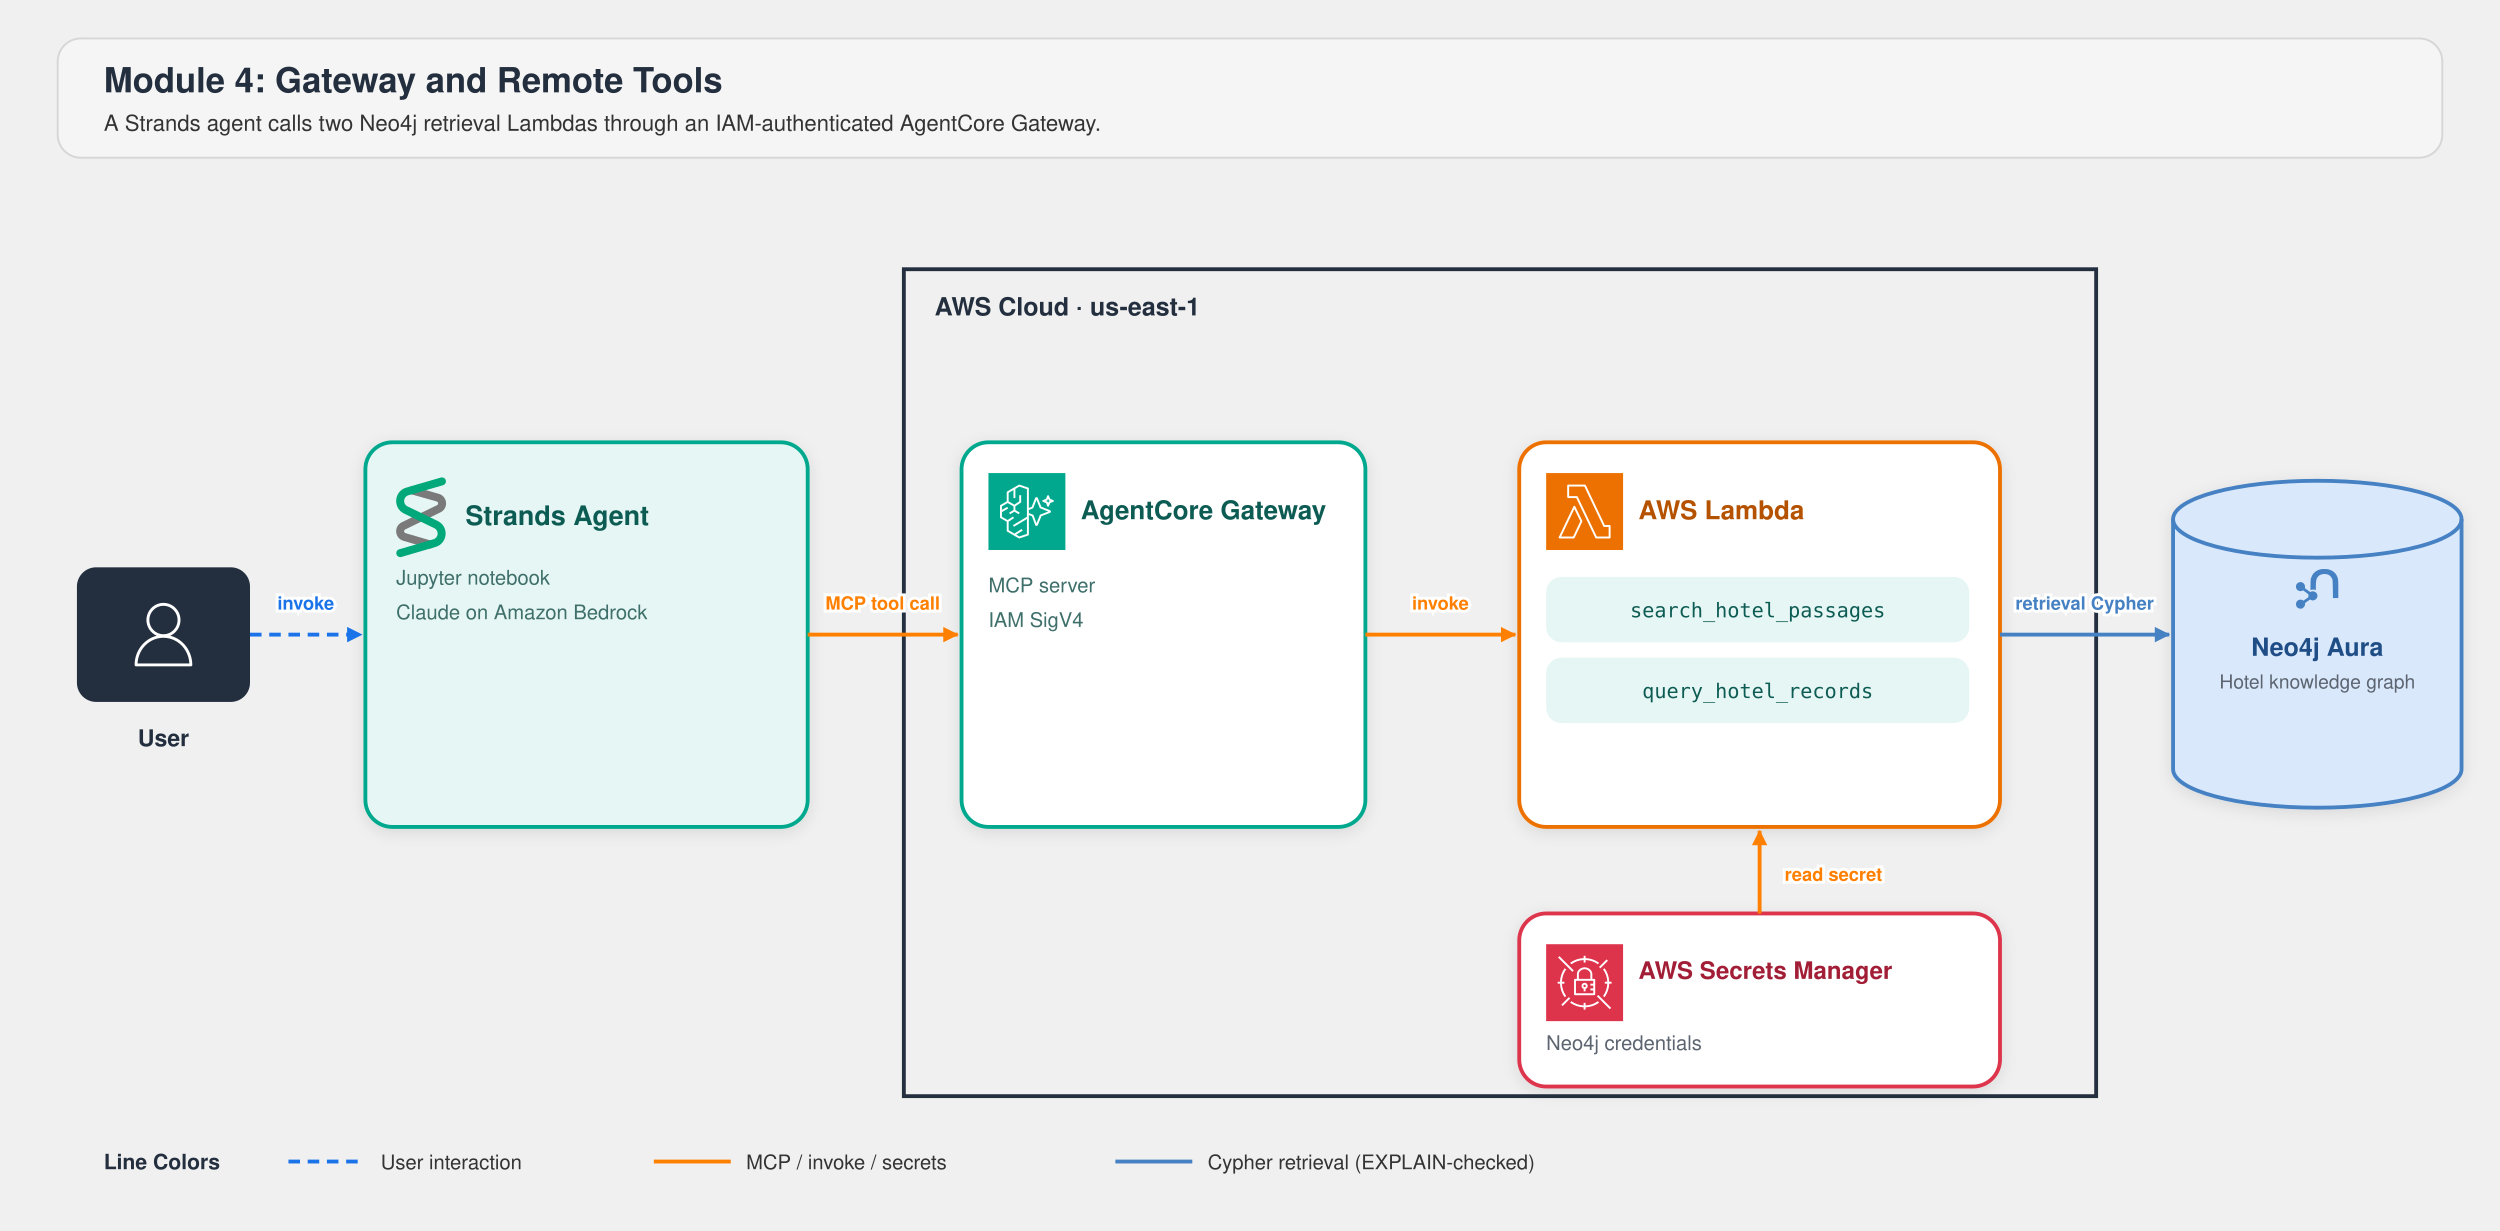
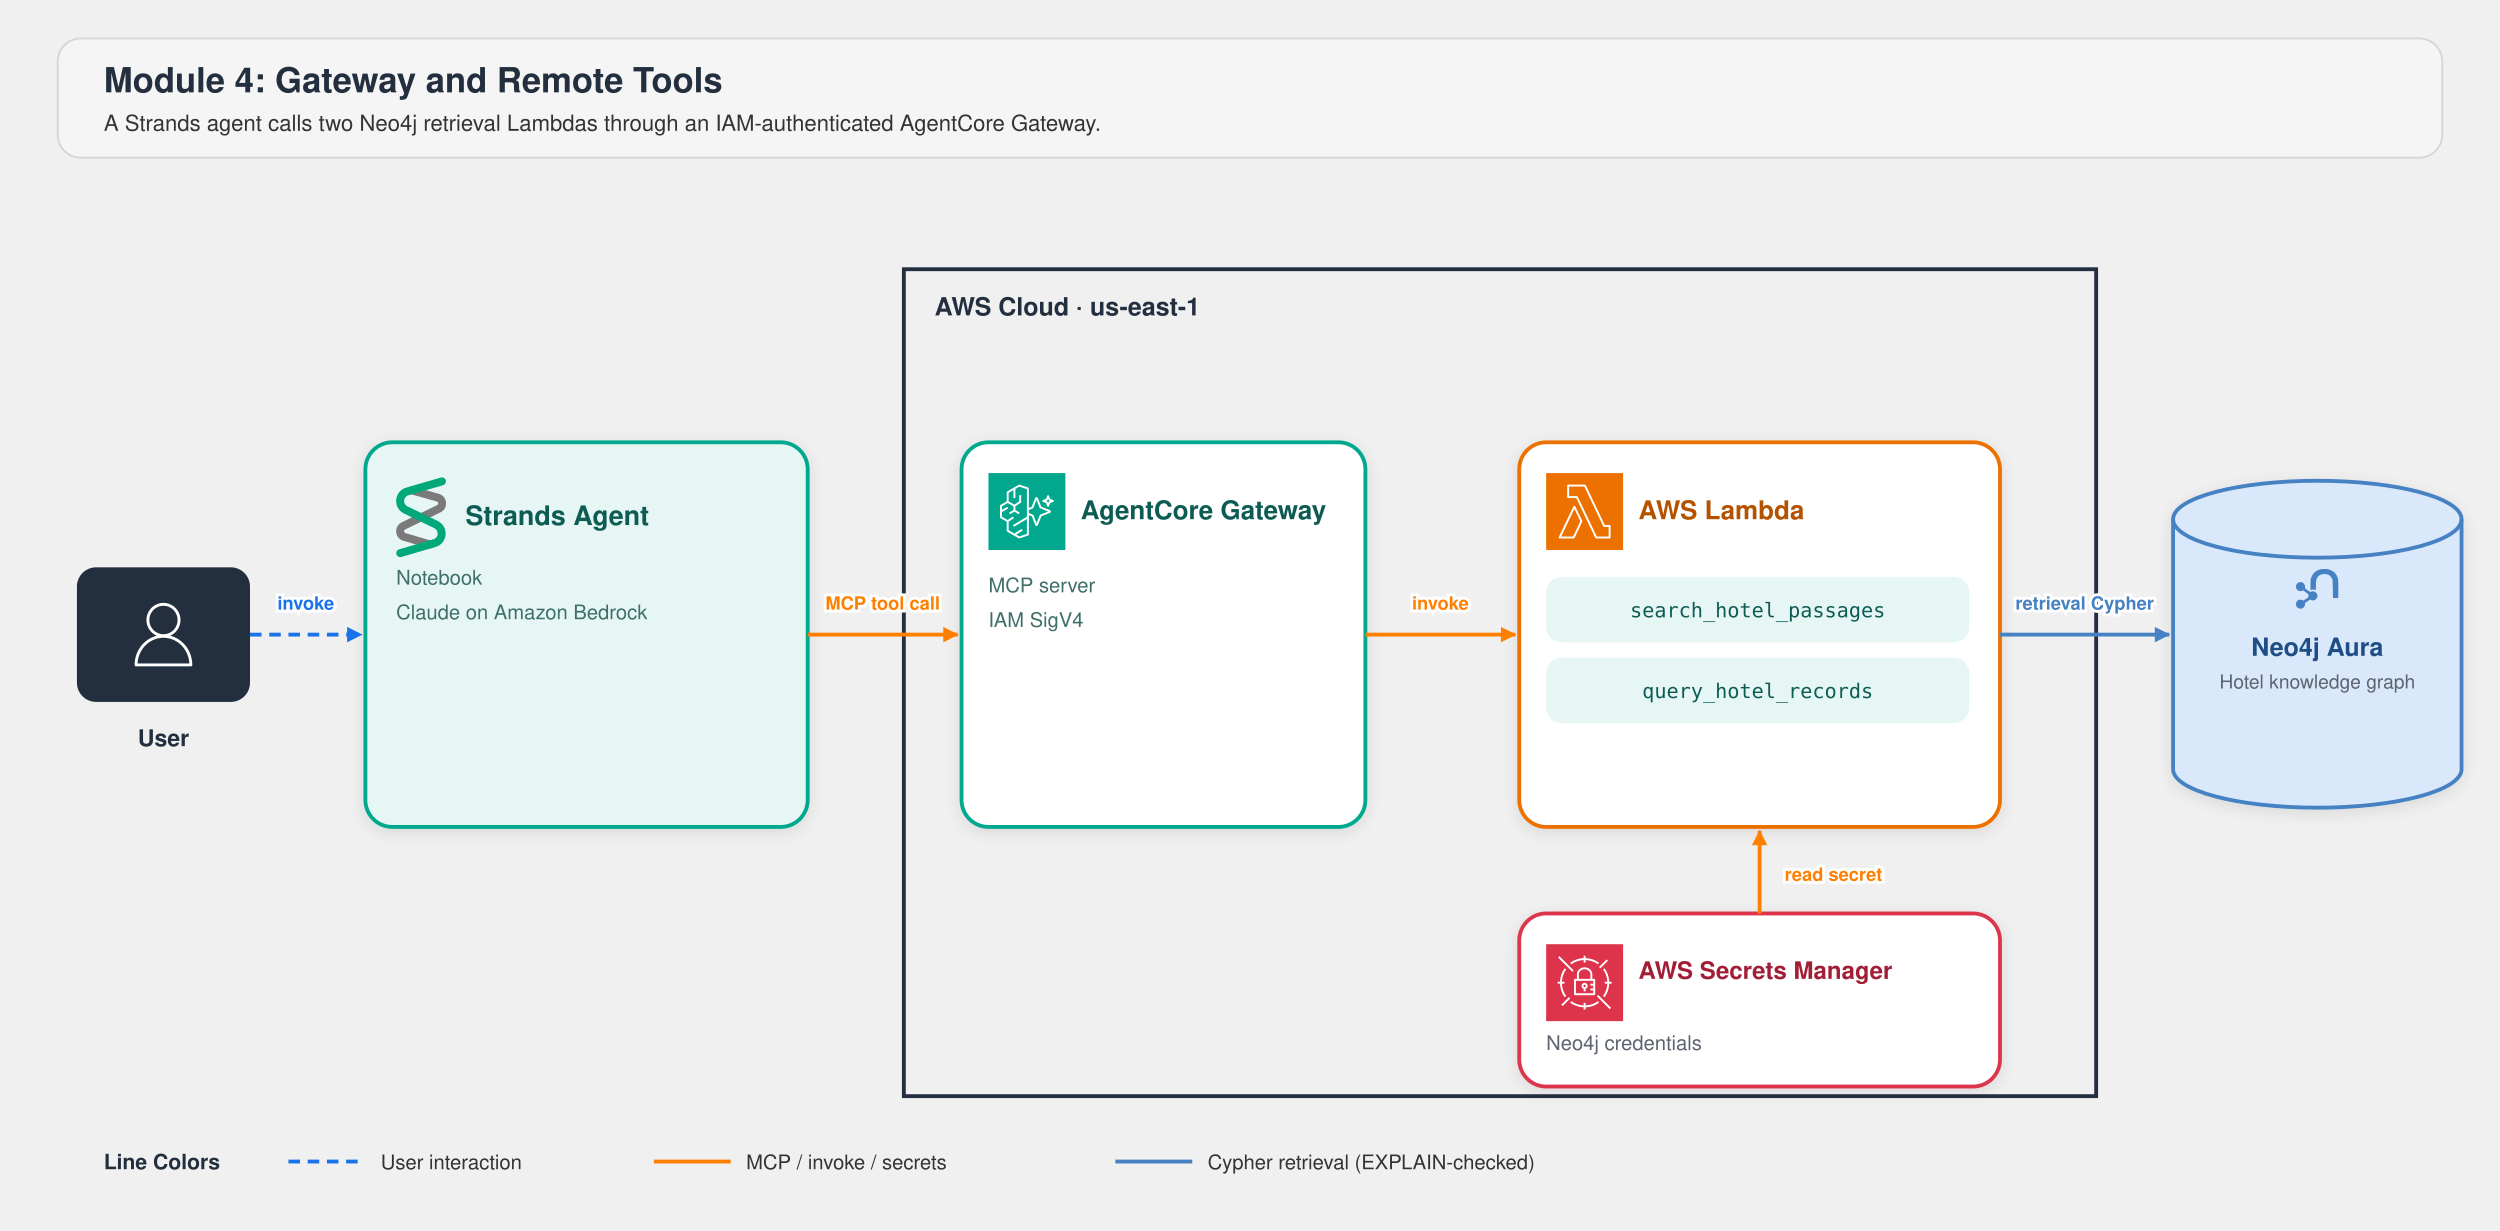
<svg xmlns="http://www.w3.org/2000/svg" viewBox="0 0 1300 640" font-family="'Helvetica Neue', Helvetica, Arial, sans-serif">
  <defs>
    <filter id="sh4" x="-10%" y="-10%" width="120%" height="130%">
      <feDropShadow dx="0" dy="2" stdDeviation="4" flood-color="#1a1a1a" flood-opacity="0.10" />
    </filter>
    <marker id="arrowBlueDashed4" markerWidth="9" markerHeight="9" refX="7.5" refY="4" orient="auto" markerUnits="userSpaceOnUse">
      <path d="M0,0 L8,4 L0,8 Z" fill="#1A73E8" />
    </marker>
    <marker id="arrowOrange4" markerWidth="9" markerHeight="9" refX="7.5" refY="4" orient="auto" markerUnits="userSpaceOnUse">
      <path d="M0,0 L8,4 L0,8 Z" fill="#FF8000" />
    </marker>
    <marker id="arrowBlueSolid4" markerWidth="9" markerHeight="9" refX="7.5" refY="4" orient="auto" markerUnits="userSpaceOnUse">
      <path d="M0,0 L8,4 L0,8 Z" fill="#4581C3" />
    </marker>
    <symbol id="icon-lambda" viewBox="0 0 80 80">
      <rect width="80" height="80" fill="#ED7100" />
      <path d="M28.008,66 L15.591,66 L29.324,37.296 L35.546,50.106 L28.008,66 Z M30.22,34.553 C30.051,34.208 29.7,33.989 29.318,33.989 L29.315,33.989 C28.929,33.99 28.578,34.211 28.412,34.558 L13.098,66.569 C12.95,66.879 12.971,67.243 13.155,67.534 C13.337,67.824 13.658,68 14.002,68 L28.642,68 C29.03,68 29.382,67.777 29.548,67.428 L37.564,50.528 C37.693,50.254 37.692,49.937 37.559,49.665 L30.22,34.553 Z M64.995,66 L52.659,66 L32.867,24.57 C32.701,24.222 32.349,24 31.962,24 L23.89,24 L23.899,14 L39.72,14 L59.42,55.429 C59.586,55.777 59.939,56 60.326,56 L64.995,56 L64.995,66 Z M65.998,54 L60.96,54 L41.259,12.571 C41.094,12.223 40.741,12 40.353,12 L22.898,12 C22.345,12 21.896,12.447 21.895,12.999 L21.884,24.999 C21.884,25.265 21.989,25.519 22.178,25.707 C22.365,25.895 22.62,26 22.887,26 L31.329,26 L51.122,67.43 C51.289,67.778 51.639,68 52.026,68 L65.998,68 C66.552,68 67,67.552 67,67 L67,55 C67,54.448 66.552,54 65.998,54 L65.998,54 Z" fill="#FFFFFF" />
    </symbol>
    <symbol id="icon-secrets" viewBox="0 0 80 80">
      <rect width="80" height="80" fill="#DD344C" />
      <path d="M38.76,43.36 C38.76,44.044 39.317,44.6 40,44.6 C40.684,44.6 41.24,44.044 41.24,43.36 C41.24,42.676 40.684,42.12 40,42.12 C39.317,42.12 38.76,42.676 38.76,43.36 L38.76,43.36 Z M36.76,43.36 C36.76,41.573 38.213,40.12 40,40.12 C41.787,40.12 43.24,41.573 43.24,43.36 C43.24,44.796 42.296,46.002 41,46.426 L41,49 L39,49 L39,46.426 C37.704,46.002 36.76,44.796 36.76,43.36 L36.76,43.36 Z M49,38 L31,38 L31,51 L49,51 L49,48 L46,48 L46,46 L49,46 L49,43 L46,43 L46,41 L49,41 L49,38 Z M34,36 L45.999,36 L46,31 C46.001,28.384 43.143,26.002 40.004,26 L40.001,26 C38.472,26 36.928,26.574 35.763,27.575 C34.643,28.537 34,29.786 34,31.001 L34,36 Z M48,31.001 L47.999,36 L50,36 C50.553,36 51,36.448 51,37 L51,52 C51,52.552 50.553,53 50,53 L30,53 C29.447,53 29,52.552 29,52 L29,37 C29,36.448 29.447,36 30,36 L32,36 L32,31 C32.001,29.202 32.897,27.401 34.459,26.058 C35.982,24.75 38.001,24 40.001,24 L40.004,24 C44.265,24.002 48.001,27.273 48,31.001 L48,31.001 Z M19.207,55.049 L20.828,53.877 C18.093,50.097 16.581,45.662 16.396,41 L19,41 L19,39 L16.399,39 C16.598,34.366 18.108,29.957 20.828,26.198 L19.207,25.025 C16.239,29.128 14.599,33.942 14.399,39 L12,39 L12,41 L14.396,41 C14.582,46.086 16.224,50.926 19.207,55.049 L19.207,55.049 Z M53.838,59.208 C50.069,61.936 45.648,63.446 41,63.639 L41,61 L39,61 L39,63.639 C34.352,63.447 29.93,61.937 26.159,59.208 L24.988,60.828 C29.1,63.805 33.928,65.445 39,65.639 L39,68 L41,68 L41,65.639 C46.072,65.445 50.898,63.805 55.01,60.828 L53.838,59.208 Z M26.159,20.866 C29.93,18.138 34.352,16.628 39,16.436 L39,19 L41,19 L41,16.436 C45.648,16.628 50.069,18.138 53.838,20.866 L55.01,19.246 C50.898,16.27 46.072,14.63 41,14.436 L41,12 L39,12 L39,14.436 C33.928,14.629 29.1,16.269 24.988,19.246 L26.159,20.866 Z M65.599,39 C65.399,33.942 63.759,29.128 60.79,25.025 L59.169,26.198 C61.89,29.957 63.4,34.366 63.599,39 L61,39 L61,41 L63.602,41 C63.416,45.662 61.905,50.097 59.169,53.877 L60.79,55.049 C63.774,50.926 65.415,46.086 65.602,41 L68,41 L68,39 L65.599,39 Z M56.386,25.064 L64.226,17.224 L62.812,15.81 L54.972,23.65 L56.386,25.064 Z M23.612,55.01 L15.772,62.85 L17.186,64.264 L25.026,56.424 L23.612,55.01 Z M28.666,27.253 L13.825,12.413 L12.411,13.827 L27.252,28.667 L28.666,27.253 Z M54.193,52.78 L67.586,66.173 L66.172,67.587 L52.779,54.194 L54.193,52.78 Z" fill="#FFFFFF" />
    </symbol>
    <symbol id="icon-agentcore" viewBox="0 0 80 80">
      <rect width="80" height="80" fill="#01A88D" />
      <path d="M67.372 28.073L64.178 26.792L62.933 23.634C62.781 23.252 62.412 23.001 62.002 23.001C61.591 23.001 61.222 23.253 61.071 23.636L59.814 26.838L56.638 28.071C56.253 28.22 55.999 28.592 56 29.005C56.001 29.419 56.257 29.79 56.643 29.937L59.89 31.178L61.062 34.348C61.205 34.735 61.572 34.995 61.985 35.001H62C62.407 35.001 62.774 34.754 62.928 34.375L64.231 31.142L67.36 29.934C67.743 29.786 67.997 29.418 68 29.007C68.003 28.597 67.754 28.226 67.372 28.073ZM63.106 29.432C62.849 29.532 62.643 29.734 62.539 29.991L62.04 31.227L61.607 30.058C61.508 29.788 61.296 29.574 61.027 29.471L59.782 28.996L60.947 28.543C61.207 28.442 61.414 28.237 61.516 27.977L62.004 26.732L62.435 27.822C62.523 28.142 62.767 28.398 63.079 28.506L64.269 28.983L63.106 29.432ZM64.053 38.6L54.914 34.934L51.351 25.902C51.123 25.325 50.575 24.953 49.955 24.953C49.335 24.954 48.786 25.327 48.56 25.905L44.958 35.083L42 36.23V16C42 15.569 41.725 15.188 41.316 15.051L32.316 12.051C32.042 11.961 31.744 11.991 31.496 12.136L19.496 19.136C19.189 19.315 19 19.645 19 20V29.42L12.504 33.132C12.192 33.309 12 33.641 12 34V46C12 46.359 12.192 46.69 12.504 46.868L19 50.58V60C19 60.355 19.189 60.684 19.496 60.864L31.496 67.864C31.65 67.954 31.825 68 32 68C32.106 68 32.213 67.983 32.316 67.949L41.316 64.949C41.725 64.812 42 64.431 42 64V43.738L45.2 44.961L48.561 54.046C48.777 54.632 49.32 55.017 49.945 55.026H49.969C50.584 55.026 51.128 54.66 51.359 54.087L55.089 44.845L64.035 41.392C64.614 41.168 64.991 40.623 64.995 40.001C64.999 39.381 64.629 38.831 64.053 38.6ZM32.113 65.908L28.865 64.014L35.53 59.848L34.47 58.152L26.913 62.875L21 59.426V50.535L26.555 46.832L25.445 45.168L19.959 48.825L14 45.42V40.58L20.496 36.868L19.504 35.132L14 38.277V34.58L20 31.152L26 34.58V38.434L21.485 41.142L22.515 42.857L27 40.166L31.485 42.857L32.515 41.142L28 38.434V34.535L33.555 30.832C33.833 30.646 34 30.334 34 30V23H32V29.465L26.959 32.825L21 29.42V20.574L26 17.658V26H28V16.491L32.113 14.092L40 16.721V45.434L25.485 54.143L26.515 55.857L40 47.766V63.279L32.113 65.908ZM53.964 43.135C53.706 43.235 53.501 43.438 53.397 43.694L49.988 52.14L46.918 43.842C46.818 43.572 46.606 43.358 46.338 43.255L42 41.597V38.375L46.09 36.788C46.351 36.687 46.558 36.481 46.659 36.221L49.957 27.818L53.14 35.886C53.209 36.252 53.486 36.548 53.84 36.659L62.129 39.983L53.964 43.135Z" fill="#FFFFFF" />
    </symbol>
    <symbol id="icon-neo4j" viewBox="0 0 260 260">
      <path d="M145 37.6c-3.5.7-10.1 3.1-14.5 5.2-14.7 7.1-24.6 18.7-30.2 35.7-2.6 7.6-2.7 9.1-3.1 33.4l-.4 25.4 2.4-.7c5.3-1.6 15.3-1.8 19.6-.3l4.2 1.5v-19.7c0-27.7 2.6-37.7 12.1-47.2 11.2-11.2 33.7-14.1 49.5-6.4 8 3.9 15 12.5 18.7 23 .7 1.9 1.3 19.2 1.7 46l.5 43h26l-.1-43c0-48.5-.2-50.2-7.4-65.2-7.6-15.6-22.2-26.6-40.7-30.7-8.9-2-29.2-2-38.3 0z" />
      <path d="M41.5 100.1c-1.6.4-4.7 2.3-6.9 4.1-9.9 8.1-10.3 24.1-.9 33 6.1 5.8 16.9 7.6 24.1 3.9l3.7-1.9 13.2 9.7c8.2 5.9 13.1 10.1 12.8 10.9-.3.8-.5 3.9-.5 7l-.1 5.7-12.1 8.2-12.1 8.2-3.1-2.2c-4.4-3.2-14.9-3.6-20.2-.9-8.7 4.5-12.8 11.5-12.2 21.3.5 8.9 3.9 14.2 11.7 18.2 9.3 4.7 17.9 3.2 25.2-4.2 4.9-5.1 7.3-11.3 6.7-17.4-.3-3.5-.2-3.6 12.1-12.1l12.3-8.4 3.1 1.9c8.1 4.8 18.5 3.2 25.8-4.1 7.9-7.9 8.9-18.4 2.6-27.7-5.8-8.6-17.9-12.1-27-7.8-2 .9-4 1.5-4.5 1.3-.4-.1-6.3-4.3-13-9.3l-12.2-9 .6-4.6c1.7-12.7-9.2-25.1-21.8-24.8-2.4 0-5.6.5-7.3 1z" />
    </symbol>
    <symbol id="icon-strands" viewBox="0 0 290 463">
      <path d="M97.29 52.788C85.067 49.167 72.223 56.139 68.602 68.362C64.98 80.584 71.952 93.428 84.175 97.05L235.117 139.775C245.223 142.769 246.357 156.628 236.874 161.226L32.546 260.291C-14.944 283.316 -9.161 352.74 41.483 367.591L189.551 411.009L190.125 411.169C202.183 414.376 214.665 407.396 218.196 395.355C221.784 383.122 214.774 370.296 202.541 366.709L54.474 323.291C44.345 320.321 43.188 306.436 52.686 301.831L257.014 202.766C304.432 179.776 298.758 110.483 248.233 95.512L97.29 52.788Z" fill="#7A7A7A" />
      <path d="M259.147 0.982C271.389 -2.575 284.197 4.466 287.754 16.707C291.311 28.949 284.27 41.757 272.028 45.314L71.173 103.671C40.714 112.521 37.198 154.262 65.746 168.083L241.343 253.093C307.872 285.302 299.794 382.546 228.862 403.336L30.404 461.502C18.171 465.088 5.347 458.078 1.762 445.844C-1.824 433.611 5.186 420.787 17.42 417.202L215.878 359.035C246.277 350.125 249.739 308.449 221.226 294.645L45.63 209.635C-20.983 177.386 -12.777 79.989 58.293 59.34L259.147 0.982Z" fill="#00A87A" />
    </symbol>
    <symbol id="icon-user" viewBox="0 0 48 48">
      <path d="M6.025,44 C6.524,34.085 14.395,26.178 24,26.178 C27.248,26.178 30.43,27.092 33.205,28.822 C38.354,32.033 41.653,37.783 41.974,44 L6.025,44 Z M14.192,13.878 C14.192,8.432 18.592,4 24.001,4 C29.408,4 33.807,8.432 33.807,13.878 C33.807,19.325 29.408,23.757 24.001,23.757 C18.592,23.757 14.192,19.325 14.192,13.878 L14.192,13.878 Z M34.263,27.125 C32.53,26.044 30.65,25.26 28.698,24.771 C32.877,22.939 35.807,18.749 35.807,13.878 C35.807,7.329 30.51,2 24.001,2 C17.489,2 12.192,7.329 12.192,13.878 C12.192,18.755 15.13,22.95 19.317,24.778 C10.545,26.981 4,35.2 4,45 C4,45.552 4.447,46 5,46 L43,46 C43.552,46 44,45.552 44,45 C44,37.719 40.269,30.87 34.263,27.125 L34.263,27.125 Z" fill="#FFFFFF" />
    </symbol>
  </defs>
  <rect x="30" y="20" width="1240" height="62" rx="12" fill="#F5F5F5" stroke="#D6D6D6" />
  <text x="54" y="48" fill="#232F3E" font-size="18" font-weight="700">Module 4: Gateway and Remote Tools</text>
  <text x="54" y="68" fill="#333333" font-size="11.5">A Strands agent calls two Neo4j retrieval Lambdas through an IAM-authenticated AgentCore Gateway.</text>
  <rect x="40" y="295" width="90" height="70" rx="10" fill="#232F3E" />
  <use href="#icon-user" x="61" y="312" width="48" height="36" />
  <text x="85" y="388" fill="#232F3E" font-size="12" font-weight="700" text-anchor="middle">User</text>
  <rect x="190" y="230" width="230" height="200" rx="14" fill="#E6F6F4" stroke="#01A88D" stroke-width="2" filter="url(#sh4)" />
  <use href="#icon-strands" x="206" y="248" width="26" height="42" />
  <text x="242" y="273" fill="#0D5C54" font-size="14" font-weight="700">Strands Agent</text>
-   <text x="206" y="304" fill="#3E6F6A" font-size="10.5">Jupyter notebook</text>
+   <text x="206" y="304" fill="#3E6F6A" font-size="10.5">Notebook</text>
  <text x="206" y="322" fill="#3E6F6A" font-size="10.5">Claude on Amazon Bedrock</text>
  <rect x="470" y="140" width="620" height="430" rx="0" fill="none" stroke="#232F3E" stroke-width="2" />
  <text x="486" y="164" fill="#232F3E" font-size="13" font-weight="700">AWS Cloud · us-east-1</text>
  <rect x="500" y="230" width="210" height="200" rx="14" fill="#FFFFFF" stroke="#01A88D" stroke-width="2" filter="url(#sh4)" />
  <use href="#icon-agentcore" x="514" y="246" width="40" height="40" />
  <text x="562" y="270" fill="#0D5C54" font-size="13.5" font-weight="700">AgentCore Gateway</text>
  <text x="514" y="308" fill="#3E6F6A" font-size="10.5">MCP server</text>
  <text x="514" y="326" fill="#3E6F6A" font-size="10.5">IAM SigV4</text>
  <rect x="790" y="230" width="250" height="200" rx="14" fill="#FFFFFF" stroke="#ED7100" stroke-width="2" filter="url(#sh4)" />
  <use href="#icon-lambda" x="804" y="246" width="40" height="40" />
  <text x="852" y="270" fill="#B55200" font-size="13.5" font-weight="700">AWS Lambda</text>
  <rect x="804" y="300" width="220" height="34" rx="8" fill="#E6F6F4" />
  <text x="914" y="321" fill="#0D5C54" font-size="10.5" text-anchor="middle" font-family="'SF Mono',Menlo,monospace">search_hotel_passages</text>
  <rect x="804" y="342" width="220" height="34" rx="8" fill="#E6F6F4" />
  <text x="914" y="363" fill="#0D5C54" font-size="10.5" text-anchor="middle" font-family="'SF Mono',Menlo,monospace">query_hotel_records</text>
  <rect x="790" y="475" width="250" height="90" rx="14" fill="#FFFFFF" stroke="#DD344C" stroke-width="2" filter="url(#sh4)" />
  <use href="#icon-secrets" x="804" y="491" width="40" height="40" />
  <text x="852" y="509" fill="#A21E36" font-size="12.5" font-weight="700">AWS Secrets Manager</text>
  <text x="804" y="546" fill="#5C6470" font-size="10.5">Neo4j credentials</text>
  <g filter="url(#sh4)">
    <path d="M 1130,270 A 75,20 0 0 1 1280,270 L 1280,400 A 75,20 0 0 1 1130,400 Z" fill="#DAE8FC" stroke="#4581C3" stroke-width="2" />
    <path d="M 1130,270 A 75,20 0 0 0 1280,270" fill="none" stroke="#4581C3" stroke-width="2" />
  </g>
  <use href="#icon-neo4j" x="1191" y="292" width="28" height="28" fill="#4581C3" />
  <text x="1205" y="341" fill="#1F4E86" font-size="13" font-weight="700" text-anchor="middle">Neo4j Aura</text>
  <text x="1205" y="358" fill="#5C6470" font-size="10" text-anchor="middle">Hotel knowledge graph</text>
  <line x1="130" y1="330" x2="188" y2="330" stroke="#1A73E8" stroke-width="2" stroke-dasharray="6,4" marker-end="url(#arrowBlueDashed4)" />
  <text x="159" y="317" fill="#1A73E8" font-size="9.5" font-weight="700" text-anchor="middle" stroke="#FFFFFF" stroke-width="3" paint-order="stroke">invoke</text>
  <line x1="420" y1="330" x2="498" y2="330" stroke="#FF8000" stroke-width="2" marker-end="url(#arrowOrange4)" />
  <text x="459" y="317" fill="#FF8000" font-size="9.5" font-weight="700" text-anchor="middle" stroke="#FFFFFF" stroke-width="3" paint-order="stroke">MCP tool call</text>
  <line x1="710" y1="330" x2="788" y2="330" stroke="#FF8000" stroke-width="2" marker-end="url(#arrowOrange4)" />
  <text x="749" y="317" fill="#FF8000" font-size="9.5" font-weight="700" text-anchor="middle" stroke="#FFFFFF" stroke-width="3" paint-order="stroke">invoke</text>
  <line x1="915" y1="475" x2="915" y2="432" stroke="#FF8000" stroke-width="2" marker-end="url(#arrowOrange4)" />
  <text x="928" y="458" fill="#FF8000" font-size="9.5" font-weight="700" stroke="#FFFFFF" stroke-width="3" paint-order="stroke">read secret</text>
  <line x1="1040" y1="330" x2="1128" y2="330" stroke="#4581C3" stroke-width="2" marker-end="url(#arrowBlueSolid4)" />
  <text x="1084" y="317" fill="#4581C3" font-size="9.5" font-weight="700" text-anchor="middle" stroke="#FFFFFF" stroke-width="3" paint-order="stroke">retrieval Cypher</text>
  <text x="54" y="608" fill="#232F3E" font-size="11" font-weight="700">Line Colors</text>
  <line x1="150" y1="604" x2="190" y2="604" stroke="#1A73E8" stroke-width="2" stroke-dasharray="6,4" />
  <text x="198" y="608" fill="#333333" font-size="10.5">User interaction</text>
  <line x1="340" y1="604" x2="380" y2="604" stroke="#FF8000" stroke-width="2" />
  <text x="388" y="608" fill="#333333" font-size="10.5">MCP / invoke / secrets</text>
  <line x1="580" y1="604" x2="620" y2="604" stroke="#4581C3" stroke-width="2" />
  <text x="628" y="608" fill="#333333" font-size="10.5">Cypher retrieval (EXPLAIN-checked)</text>
</svg>
